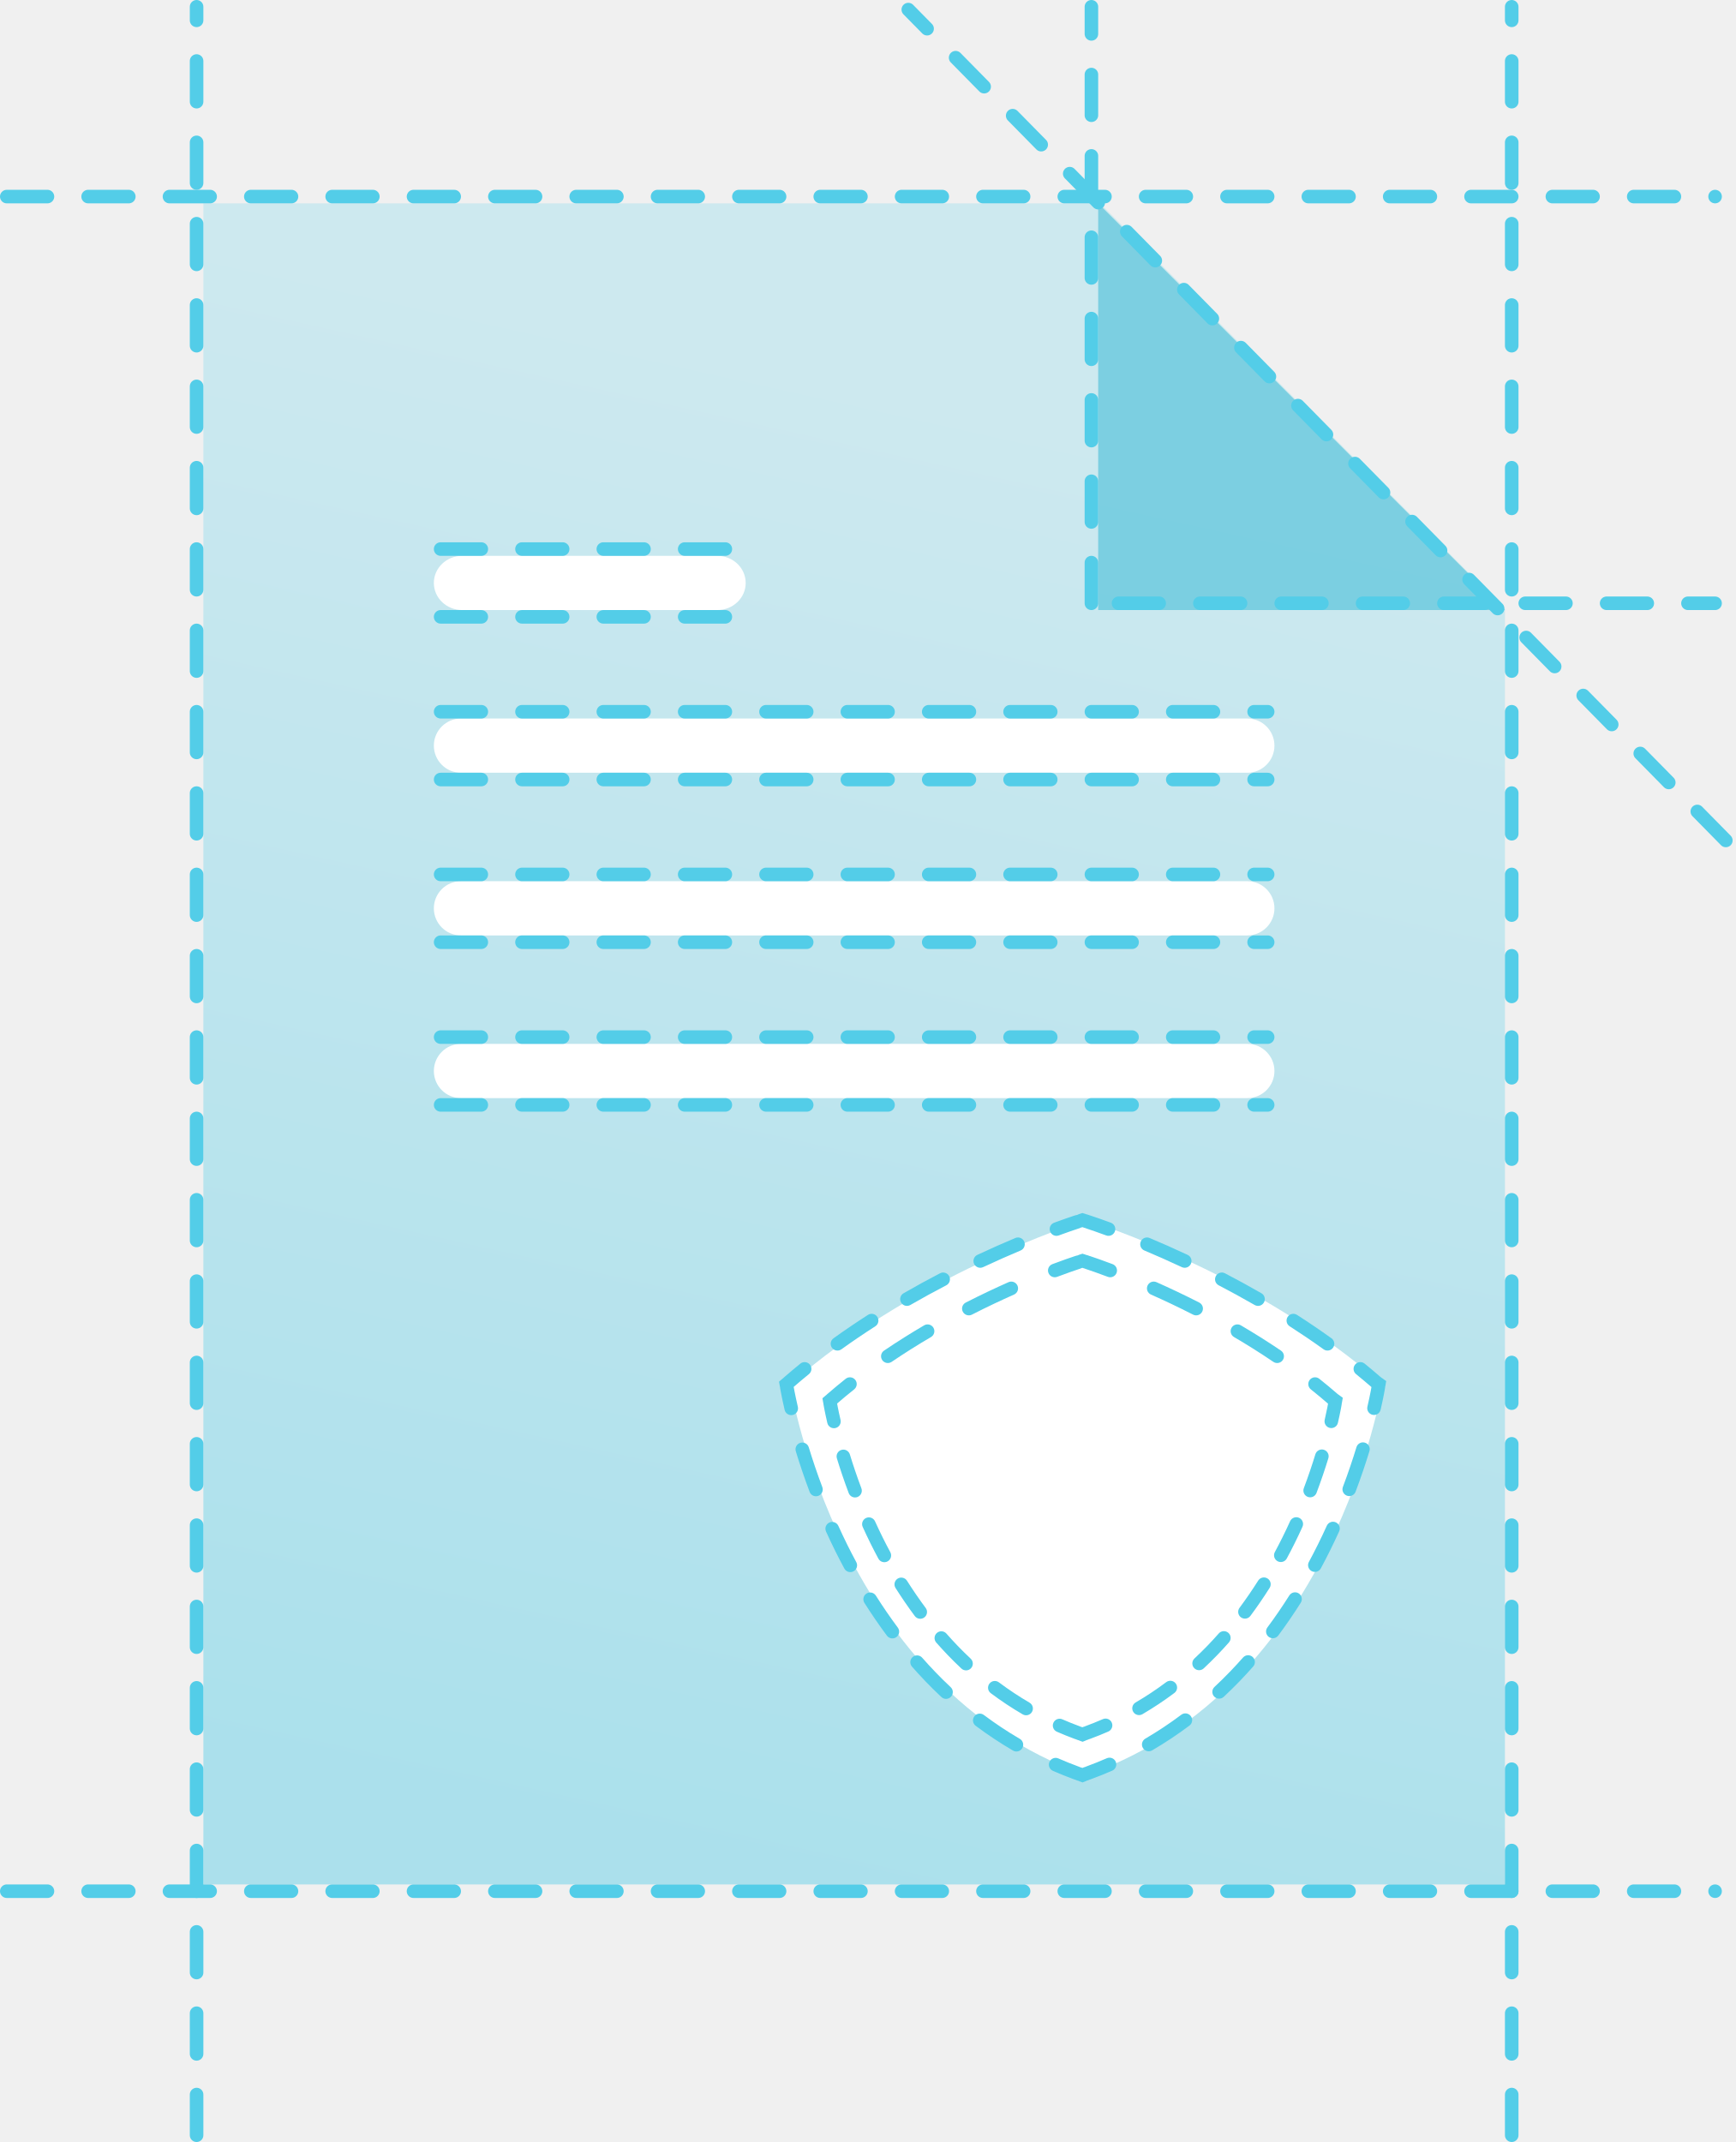
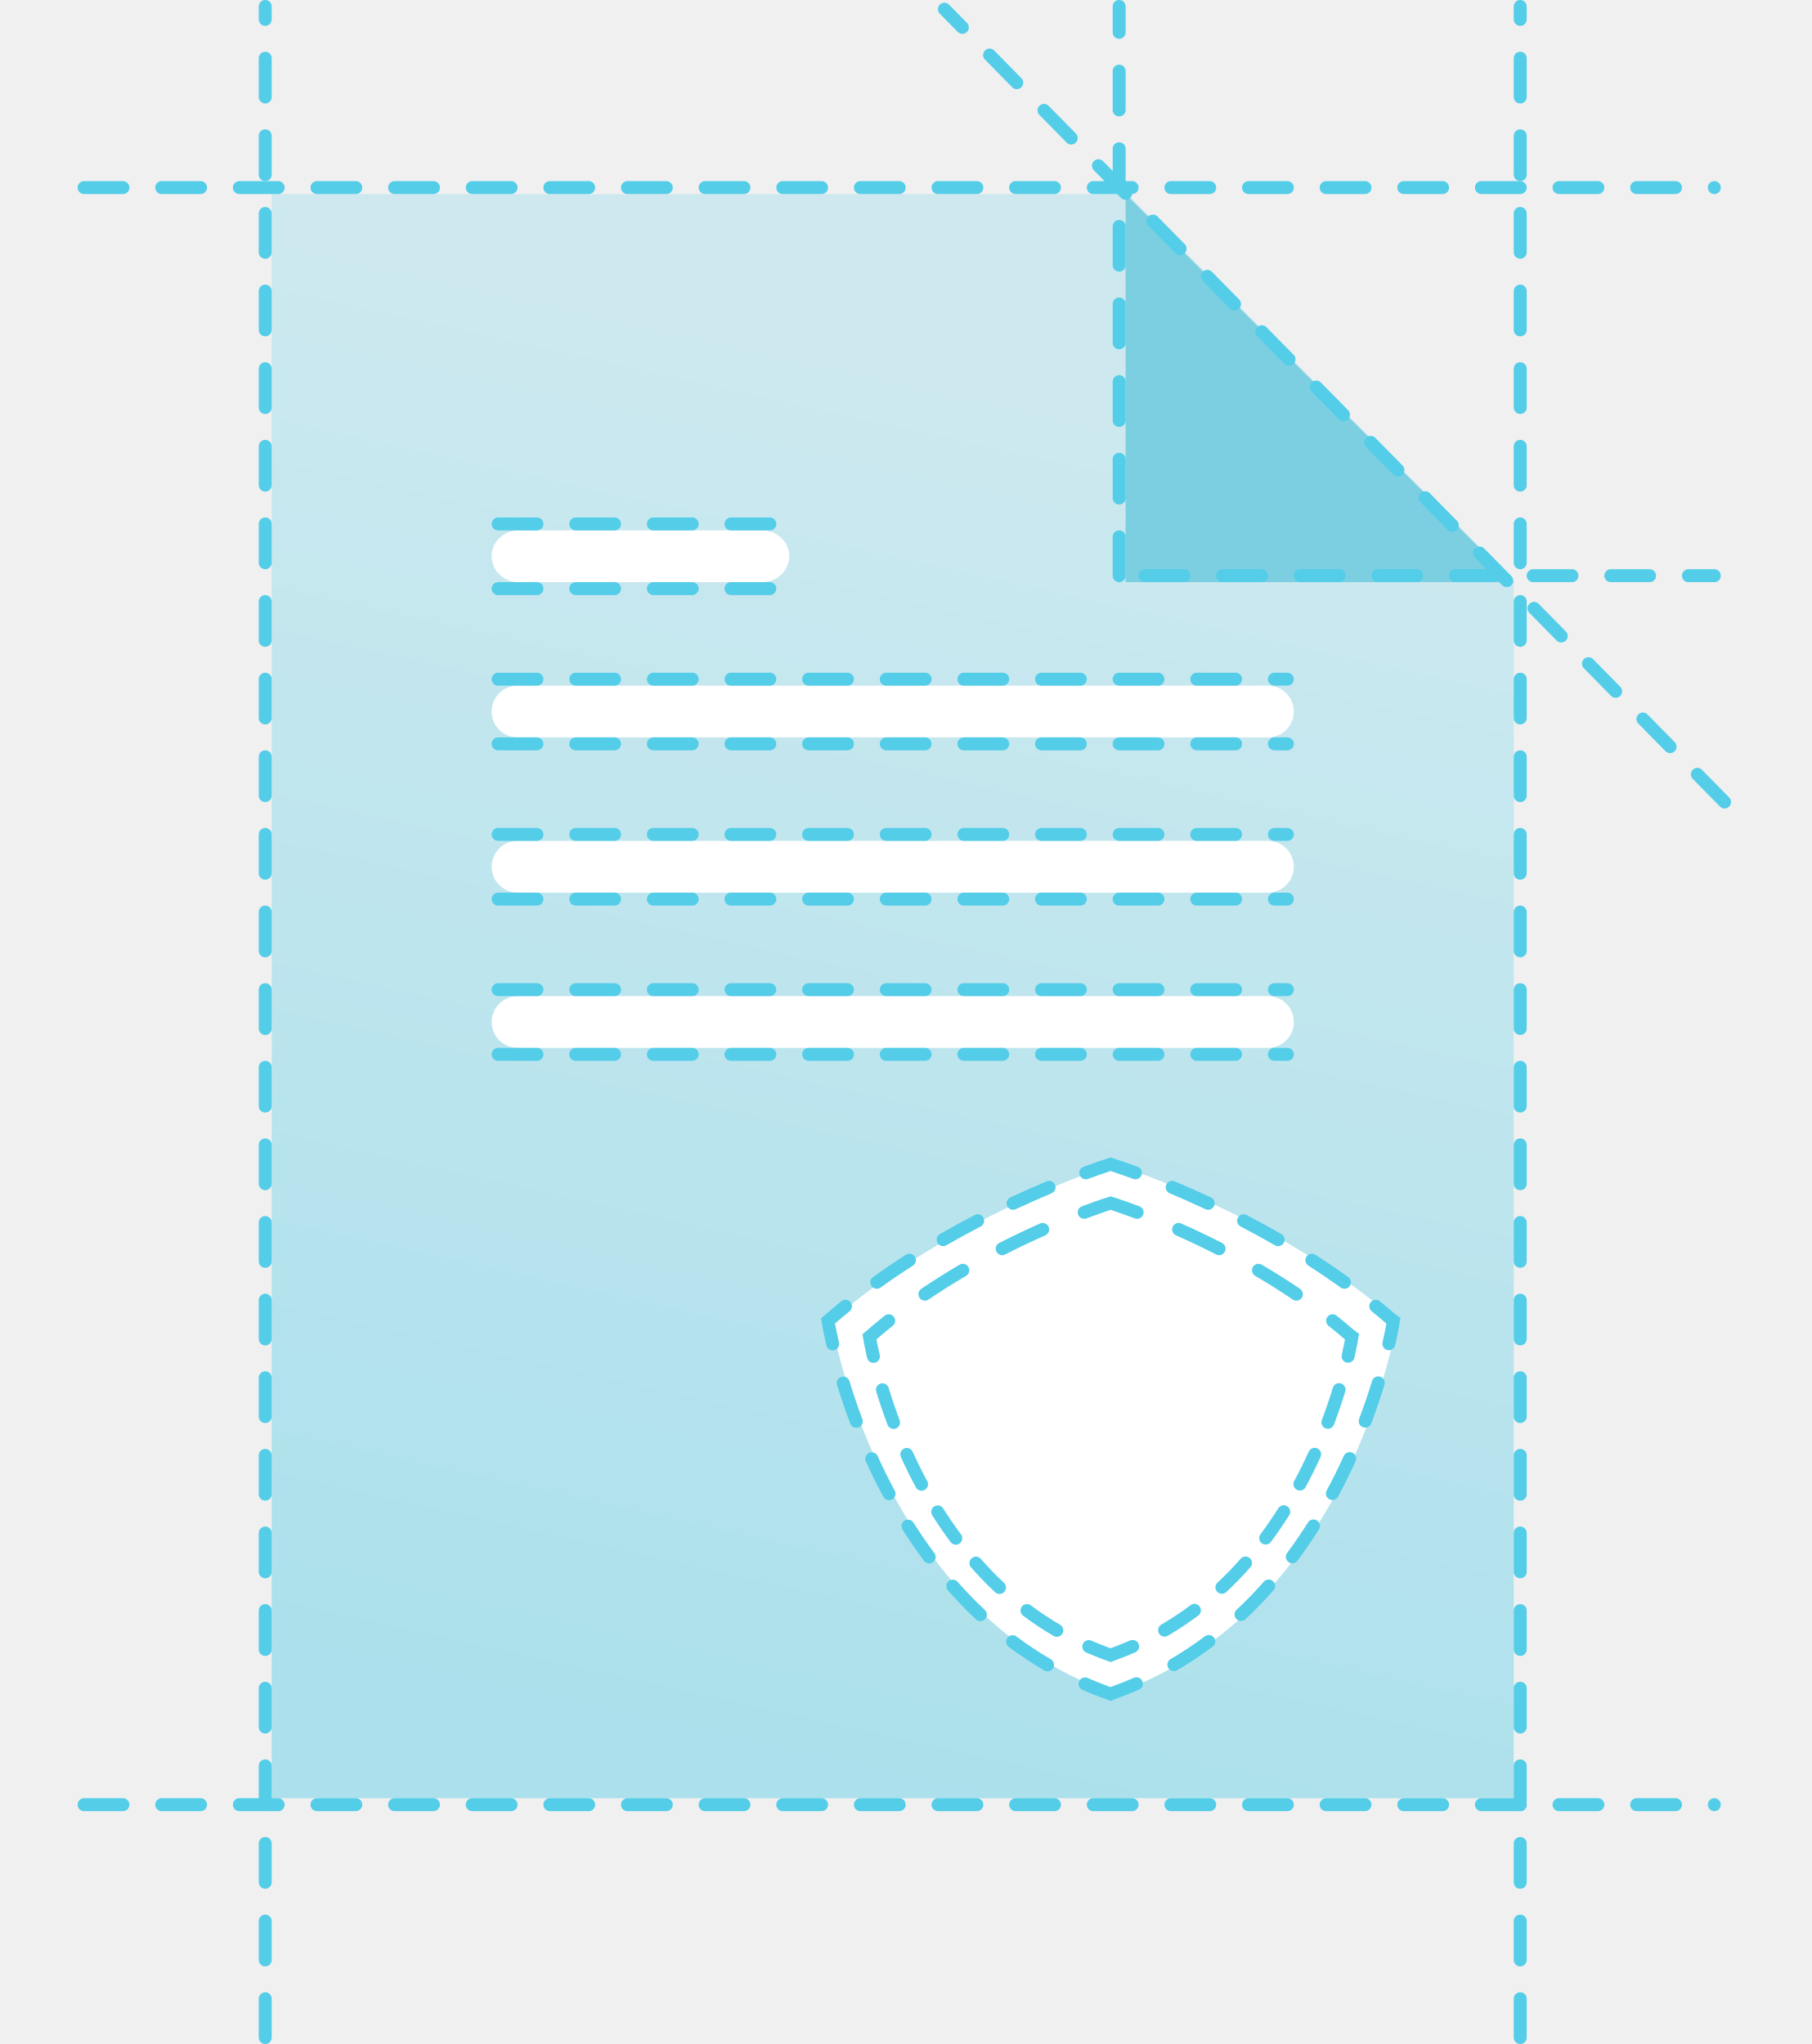
- <svg xmlns="http://www.w3.org/2000/svg" width="128" height="158" viewBox="0 0 128 158" fill="none">
+ <svg xmlns="http://www.w3.org/2000/svg" width="140" height="158" viewBox="0 0 128 158" fill="none">
  <path d="M111 44.931L81.133 15H15V139H111V44.931Z" fill="url(#paint0_linear)" fill-opacity="0.4" />
  <path fill-rule="evenodd" clip-rule="evenodd" d="M81 15V45H111L81 15Z" fill="#2CB6D4" fill-opacity="0.5" />
  <path fill-rule="evenodd" clip-rule="evenodd" d="M34.091 45H52.909C54.065 45 55 44.106 55 43C55 41.894 54.065 41 52.909 41H34.091C32.935 41 32 41.894 32 43C32 44.106 32.935 45 34.091 45Z" fill="white" />
  <rect x="32" y="53" width="62" height="4" rx="2" fill="white" />
  <rect x="32" y="65" width="62" height="4" rx="2" fill="white" />
  <rect x="32" y="77" width="62" height="4" rx="2" fill="white" />
  <line x1="14.5" y1="157.5" x2="14.5" y2="0.5" stroke="#53CDE8" stroke-linecap="round" stroke-dasharray="3 3" />
  <line x1="0.5" y1="139.5" x2="126.5" y2="139.5" stroke="#53CDE8" stroke-linecap="round" stroke-dasharray="3 3" />
  <line x1="0.5" y1="14.5" x2="126.5" y2="14.5" stroke="#53CDE8" stroke-linecap="round" stroke-dasharray="3 3" />
  <line x1="111.5" y1="157.5" x2="111.5" y2="0.5" stroke="#53CDE8" stroke-linecap="round" stroke-dasharray="3 3" />
  <line x1="127.293" y1="61.994" x2="66.994" y2="0.707" stroke="#53CDE8" stroke-linecap="round" stroke-dasharray="3 3" />
  <line x1="80.5" y1="44.5" x2="80.5" y2="0.5" stroke="#53CDE8" stroke-linecap="round" stroke-dasharray="3 3" />
  <line x1="82.5" y1="44.5" x2="126.5" y2="44.5" stroke="#53CDE8" stroke-linecap="round" stroke-dasharray="3 3" />
  <line x1="32.5" y1="40.5" x2="54.5" y2="40.5" stroke="#53CDE8" stroke-linecap="round" stroke-dasharray="3 3" />
  <line x1="32.5" y1="52.5" x2="93.5" y2="52.5" stroke="#53CDE8" stroke-linecap="round" stroke-dasharray="3 3" />
  <line x1="32.5" y1="64.5" x2="93.5" y2="64.5" stroke="#53CDE8" stroke-linecap="round" stroke-dasharray="3 3" />
  <line x1="32.5" y1="69.5" x2="93.5" y2="69.5" stroke="#53CDE8" stroke-linecap="round" stroke-dasharray="3 3" />
  <line x1="32.5" y1="76.5" x2="93.5" y2="76.5" stroke="#53CDE8" stroke-linecap="round" stroke-dasharray="3 3" />
  <line x1="32.5" y1="81.5" x2="93.5" y2="81.5" stroke="#53CDE8" stroke-linecap="round" stroke-dasharray="3 3" />
  <line x1="32.5" y1="57.5" x2="93.5" y2="57.5" stroke="#53CDE8" stroke-linecap="round" stroke-dasharray="3 3" />
  <line x1="32.5" y1="45.5" x2="54.5" y2="45.5" stroke="#53CDE8" stroke-linecap="round" stroke-dasharray="3 3" />
  <path d="M101.781 101.953C93.401 94.67 82.807 90.885 80.608 90.157L80.399 90.086L80.121 90L79.633 90.157C77.434 90.885 66.84 94.67 58.46 101.953L58.279 102.11L58.32 102.353C58.334 102.41 59.239 107.937 62.33 114.177C64.153 117.847 66.367 121.032 68.9 123.674C72.005 126.901 75.624 129.286 79.647 130.771L79.884 130.857L80.121 130.943L80.371 130.843L80.608 130.757C84.631 129.272 88.236 126.887 91.355 123.66C93.888 121.032 96.102 117.833 97.925 114.163C101.016 107.937 101.934 102.396 101.934 102.339L101.976 102.096L101.781 101.953Z" fill="white" />
  <path d="M101.503 101.953L101.175 102.33L101.19 102.344L101.207 102.356L101.503 101.953ZM80.329 90.157L80.167 90.63L80.172 90.632L80.329 90.157ZM80.12 90.086L80.282 89.613L80.275 89.61L80.267 89.608L80.12 90.086ZM79.842 90L79.989 89.522L79.838 89.476L79.688 89.524L79.842 90ZM79.355 90.157L79.201 89.681L79.197 89.682L79.355 90.157ZM58.181 101.953L58.509 102.331L58.509 102.33L58.181 101.953ZM58 102.11L57.672 101.732L57.459 101.917L57.507 102.195L58 102.11ZM58.042 102.353L57.549 102.438L57.552 102.455L57.556 102.471L58.042 102.353ZM62.051 114.177L61.603 114.399L61.603 114.4L62.051 114.177ZM68.622 123.674L68.261 124.02L68.261 124.021L68.622 123.674ZM79.368 130.771L79.195 131.241L79.198 131.242L79.368 130.771ZM79.605 130.857L79.435 131.327H79.435L79.605 130.857ZM79.842 130.943L79.672 131.413L79.85 131.478L80.027 131.407L79.842 130.943ZM80.092 130.843L79.922 130.373L79.915 130.375L79.907 130.378L80.092 130.843ZM80.329 130.757L80.499 131.227L80.502 131.226L80.329 130.757ZM91.076 123.66L91.436 124.007L91.436 124.007L91.076 123.66ZM97.647 114.163L98.094 114.385L98.094 114.385L97.647 114.163ZM101.656 102.339L101.163 102.254L101.156 102.296V102.339H101.656ZM101.698 102.096L102.19 102.181L102.243 101.875L101.993 101.692L101.698 102.096ZM100.651 100.584C100.437 100.41 100.122 100.443 99.948 100.657C99.774 100.871 99.806 101.186 100.02 101.36L100.651 100.584ZM97.623 99.528C97.847 99.689 98.159 99.638 98.32 99.414C98.482 99.19 98.431 98.877 98.207 98.716L97.623 99.528ZM95.663 96.989C95.431 96.84 95.122 96.908 94.973 97.14C94.823 97.373 94.891 97.682 95.123 97.831L95.663 96.989ZM92.54 96.26C92.779 96.398 93.085 96.316 93.223 96.076C93.361 95.837 93.279 95.531 93.039 95.394L92.54 96.26ZM90.349 93.921C90.104 93.794 89.802 93.889 89.675 94.134C89.547 94.379 89.643 94.681 89.888 94.808L90.349 93.921ZM87.171 93.468C87.421 93.585 87.719 93.477 87.836 93.227C87.953 92.977 87.846 92.679 87.595 92.562L87.171 93.468ZM84.793 91.318C84.538 91.211 84.245 91.331 84.138 91.586C84.031 91.84 84.151 92.133 84.406 92.24L84.793 91.318ZM81.589 91.129C81.848 91.225 82.135 91.092 82.231 90.833C82.326 90.573 82.193 90.286 81.934 90.191L81.589 91.129ZM80.439 89.666C80.177 89.577 79.893 89.716 79.804 89.978C79.714 90.239 79.854 90.523 80.115 90.612L80.439 89.666ZM80.011 90.577C80.272 90.666 80.556 90.527 80.645 90.265C80.735 90.004 80.596 89.72 80.334 89.63L80.011 90.577ZM80.198 89.586C79.934 89.505 79.654 89.653 79.573 89.917C79.492 90.181 79.64 90.461 79.904 90.542L80.198 89.586ZM79.764 90.499C80.028 90.581 80.308 90.432 80.389 90.168C80.471 89.905 80.322 89.625 80.058 89.543L79.764 90.499ZM79.567 89.563C79.304 89.648 79.159 89.93 79.244 90.193C79.329 90.456 79.611 90.6 79.873 90.515L79.567 89.563ZM79.63 90.594C79.893 90.509 80.037 90.227 79.952 89.964C79.868 89.702 79.586 89.557 79.323 89.642L79.63 90.594ZM77.75 90.191C77.49 90.286 77.358 90.573 77.453 90.833C77.548 91.092 77.835 91.225 78.095 91.129L77.75 90.191ZM75.278 92.24C75.532 92.133 75.652 91.84 75.545 91.586C75.439 91.331 75.145 91.211 74.891 91.318L75.278 92.24ZM72.088 92.562C71.838 92.679 71.73 92.977 71.847 93.227C71.965 93.477 72.262 93.585 72.512 93.468L72.088 92.562ZM69.796 94.808C70.041 94.681 70.136 94.379 70.009 94.134C69.882 93.889 69.58 93.794 69.335 93.921L69.796 94.808ZM66.644 95.394C66.405 95.531 66.323 95.837 66.461 96.076C66.599 96.316 66.904 96.398 67.144 96.26L66.644 95.394ZM64.56 97.831C64.793 97.682 64.86 97.373 64.711 97.14C64.562 96.908 64.253 96.84 64.02 96.989L64.56 97.831ZM61.477 98.716C61.253 98.877 61.202 99.19 61.363 99.414C61.524 99.638 61.837 99.689 62.061 99.528L61.477 98.716ZM59.663 101.36C59.877 101.186 59.91 100.871 59.736 100.657C59.561 100.443 59.246 100.41 59.032 100.584L59.663 101.36ZM57.808 101.615C57.599 101.796 57.577 102.111 57.758 102.32C57.939 102.529 58.255 102.551 58.464 102.37L57.808 101.615ZM58.373 102.448C58.581 102.267 58.604 101.952 58.423 101.743C58.242 101.534 57.926 101.512 57.718 101.693L58.373 102.448ZM57.518 102.256C57.565 102.528 57.823 102.71 58.095 102.664C58.367 102.617 58.55 102.358 58.503 102.086L57.518 102.256ZM58.524 102.207C58.477 101.935 58.219 101.753 57.947 101.799C57.674 101.846 57.492 102.105 57.539 102.377L58.524 102.207ZM57.873 103.997C57.935 104.266 58.204 104.434 58.473 104.371C58.742 104.309 58.91 104.04 58.847 103.771L57.873 103.997ZM59.653 106.759C59.573 106.495 59.293 106.347 59.029 106.427C58.765 106.508 58.616 106.788 58.697 107.052L59.653 106.759ZM59.716 110.045C59.813 110.303 60.102 110.434 60.36 110.337C60.618 110.24 60.749 109.951 60.652 109.693L59.716 110.045ZM61.836 112.555C61.722 112.304 61.426 112.192 61.174 112.306C60.922 112.42 60.811 112.716 60.925 112.968L61.836 112.555ZM62.277 115.701C62.408 115.944 62.711 116.035 62.954 115.904C63.197 115.773 63.288 115.47 63.157 115.227L62.277 115.701ZM64.602 117.698C64.454 117.465 64.145 117.396 63.912 117.543C63.678 117.691 63.609 118 63.757 118.233L64.602 117.698ZM65.418 120.653C65.583 120.874 65.896 120.92 66.118 120.755C66.339 120.591 66.385 120.277 66.22 120.056L65.418 120.653ZM68.017 122.277C67.835 122.069 67.519 122.049 67.311 122.231C67.104 122.414 67.084 122.73 67.266 122.937L68.017 122.277ZM69.436 125.179C69.637 125.368 69.954 125.358 70.142 125.156C70.331 124.954 70.321 124.638 70.119 124.449L69.436 125.179ZM72.564 126.5C72.343 126.335 72.029 126.38 71.864 126.601C71.698 126.822 71.743 127.135 71.964 127.301L72.564 126.5ZM74.717 129.127C74.955 129.266 75.261 129.186 75.401 128.947C75.54 128.709 75.459 128.402 75.221 128.263L74.717 129.127ZM78.062 129.707C77.809 129.596 77.515 129.712 77.404 129.965C77.294 130.218 77.409 130.513 77.662 130.623L78.062 129.707ZM79.257 131.263C79.517 131.357 79.804 131.223 79.898 130.963C79.992 130.703 79.858 130.417 79.598 130.323L79.257 131.263ZM79.716 130.366C79.457 130.272 79.17 130.406 79.076 130.665C78.982 130.925 79.116 131.212 79.376 131.306L79.716 130.366ZM79.494 131.349C79.754 131.443 80.04 131.308 80.135 131.049C80.228 130.789 80.094 130.502 79.835 130.408L79.494 131.349ZM79.953 130.451C79.693 130.357 79.406 130.492 79.312 130.751C79.219 131.011 79.353 131.298 79.612 131.392L79.953 130.451ZM80.09 131.382C80.346 131.28 80.471 130.989 80.369 130.733C80.266 130.476 79.976 130.351 79.719 130.453L80.09 131.382ZM79.844 130.403C79.588 130.506 79.463 130.797 79.565 131.053C79.668 131.31 79.959 131.435 80.215 131.332L79.844 130.403ZM80.322 131.292C80.581 131.198 80.716 130.911 80.622 130.651C80.528 130.392 80.241 130.257 79.981 130.351L80.322 131.292ZM80.1 130.308C79.84 130.402 79.706 130.689 79.8 130.949C79.894 131.208 80.18 131.343 80.44 131.249L80.1 130.308ZM82.035 130.609C82.288 130.498 82.404 130.204 82.293 129.95C82.183 129.697 81.888 129.582 81.635 129.693L82.035 130.609ZM84.475 128.248C84.237 128.387 84.157 128.693 84.296 128.931C84.435 129.17 84.742 129.25 84.98 129.111L84.475 128.248ZM87.731 127.284C87.952 127.118 87.997 126.805 87.831 126.584C87.666 126.363 87.352 126.318 87.131 126.483L87.731 127.284ZM89.577 124.433C89.375 124.621 89.365 124.938 89.553 125.139C89.742 125.341 90.058 125.352 90.26 125.164L89.577 124.433ZM92.433 122.925C92.616 122.718 92.596 122.402 92.389 122.219C92.182 122.037 91.866 122.057 91.683 122.264L92.433 122.925ZM93.48 120.044C93.315 120.266 93.361 120.579 93.583 120.744C93.804 120.908 94.118 120.862 94.282 120.641L93.48 120.044ZM95.943 118.22C96.09 117.987 96.02 117.678 95.787 117.53C95.554 117.383 95.245 117.452 95.097 117.686L95.943 118.22ZM96.54 115.213C96.409 115.456 96.501 115.759 96.744 115.89C96.987 116.021 97.29 115.93 97.421 115.687L96.54 115.213ZM98.774 112.954C98.888 112.703 98.777 112.406 98.525 112.292C98.274 112.178 97.977 112.29 97.863 112.541L98.774 112.954ZM99.049 109.679C98.952 109.938 99.082 110.226 99.341 110.324C99.599 110.421 99.888 110.29 99.985 110.032L99.049 109.679ZM101.006 107.039C101.087 106.775 100.939 106.496 100.675 106.415C100.411 106.334 100.131 106.482 100.05 106.746L101.006 107.039ZM100.857 103.759C100.795 104.028 100.962 104.296 101.231 104.359C101.5 104.421 101.769 104.253 101.831 103.984L100.857 103.759ZM102.159 102.363C102.206 102.09 102.023 101.832 101.751 101.785C101.479 101.738 101.22 101.921 101.173 102.193L102.159 102.363ZM101.194 102.072C101.148 102.344 101.33 102.602 101.602 102.649C101.875 102.696 102.133 102.513 102.18 102.241L101.194 102.072ZM101.944 101.657C101.722 101.494 101.409 101.542 101.246 101.765C101.082 101.987 101.131 102.3 101.353 102.463L101.944 101.657ZM101.256 102.392C101.479 102.555 101.791 102.507 101.955 102.284C102.118 102.061 102.07 101.749 101.847 101.585L101.256 102.392ZM101.831 101.576C101.442 101.238 101.048 100.907 100.651 100.584L100.02 101.36C100.409 101.676 100.794 102 101.175 102.33L101.831 101.576ZM98.207 98.716C97.362 98.109 96.511 97.534 95.663 96.989L95.123 97.831C95.957 98.366 96.794 98.932 97.623 99.528L98.207 98.716ZM93.039 95.394C92.124 94.866 91.223 94.375 90.349 93.921L89.888 94.808C90.75 95.256 91.638 95.74 92.54 96.26L93.039 95.394ZM87.595 92.562C86.59 92.091 85.647 91.677 84.793 91.318L84.406 92.24C85.249 92.594 86.179 93.003 87.171 93.468L87.595 92.562ZM81.934 90.191C81.3 89.957 80.807 89.788 80.486 89.682L80.172 90.632C80.482 90.734 80.965 90.9 81.589 91.129L81.934 90.191ZM80.491 89.684L80.439 89.666L80.115 90.612L80.167 90.63L80.491 89.684ZM80.334 89.63L80.282 89.613L79.959 90.559L80.011 90.577L80.334 89.63ZM80.267 89.608L80.198 89.586L79.904 90.542L79.973 90.564L80.267 89.608ZM80.058 89.543L79.989 89.522L79.695 90.478L79.764 90.499L80.058 89.543ZM79.688 89.524L79.567 89.563L79.873 90.515L79.995 90.476L79.688 89.524ZM79.323 89.642L79.201 89.681L79.508 90.633L79.63 90.594L79.323 89.642ZM79.197 89.682C78.877 89.788 78.384 89.957 77.75 90.191L78.095 91.129C78.719 90.9 79.201 90.734 79.512 90.632L79.197 89.682ZM74.891 91.318C74.036 91.677 73.094 92.091 72.088 92.562L72.512 93.468C73.505 93.003 74.435 92.594 75.278 92.24L74.891 91.318ZM69.335 93.921C68.461 94.375 67.56 94.866 66.644 95.394L67.144 96.26C68.046 95.74 68.934 95.256 69.796 94.808L69.335 93.921ZM64.02 96.989C63.172 97.534 62.322 98.109 61.477 98.716L62.061 99.528C62.89 98.932 63.726 98.366 64.56 97.831L64.02 96.989ZM59.032 100.584C58.635 100.907 58.242 101.238 57.853 101.576L58.509 102.33C58.889 102 59.274 101.676 59.663 101.36L59.032 100.584ZM57.853 101.575L57.808 101.615L58.464 102.37L58.509 102.331L57.853 101.575ZM57.718 101.693L57.672 101.732L58.328 102.488L58.373 102.448L57.718 101.693ZM57.507 102.195L57.518 102.256L58.503 102.086L58.493 102.025L57.507 102.195ZM57.539 102.377L57.549 102.438L58.535 102.268L58.524 102.207L57.539 102.377ZM57.556 102.471C57.553 102.457 57.553 102.462 57.57 102.555C57.584 102.627 57.603 102.731 57.629 102.864C57.681 103.131 57.761 103.515 57.873 103.997L58.847 103.771C58.738 103.301 58.661 102.928 58.61 102.671C58.585 102.543 58.566 102.444 58.554 102.376C58.546 102.329 58.533 102.258 58.528 102.234L57.556 102.471ZM58.697 107.052C58.975 107.96 59.311 108.969 59.716 110.045L60.652 109.693C60.255 108.638 59.925 107.65 59.653 106.759L58.697 107.052ZM60.925 112.968C61.138 113.439 61.364 113.917 61.603 114.399L62.499 113.955C62.266 113.484 62.045 113.017 61.836 112.555L60.925 112.968ZM61.603 114.4C61.822 114.84 62.047 115.274 62.277 115.701L63.157 115.227C62.932 114.81 62.713 114.386 62.499 113.955L61.603 114.4ZM63.757 118.233C64.287 119.072 64.842 119.879 65.418 120.653L66.22 120.056C65.659 119.302 65.119 118.516 64.602 117.698L63.757 118.233ZM67.266 122.937C67.592 123.307 67.924 123.668 68.261 124.02L68.983 123.328C68.655 122.987 68.333 122.636 68.017 122.277L67.266 122.937ZM68.261 124.021C68.645 124.419 69.037 124.806 69.436 125.179L70.119 124.449C69.733 124.088 69.354 123.714 68.982 123.327L68.261 124.021ZM71.964 127.301C72.852 127.965 73.77 128.574 74.717 129.127L75.221 128.263C74.307 127.73 73.421 127.142 72.564 126.5L71.964 127.301ZM77.662 130.623C78.167 130.844 78.678 131.049 79.195 131.241L79.542 130.302C79.042 130.118 78.549 129.919 78.062 129.707L77.662 130.623ZM79.198 131.242L79.257 131.263L79.598 130.323L79.539 130.301L79.198 131.242ZM79.376 131.306L79.435 131.327L79.775 130.387L79.716 130.366L79.376 131.306ZM79.435 131.327L79.494 131.349L79.835 130.408L79.775 130.387L79.435 131.327ZM79.612 131.392L79.672 131.413L80.012 130.473L79.953 130.451L79.612 131.392ZM80.027 131.407L80.09 131.382L79.719 130.453L79.656 130.478L80.027 131.407ZM80.215 131.332L80.278 131.307L79.907 130.378L79.844 130.403L80.215 131.332ZM80.263 131.313L80.322 131.292L79.981 130.351L79.922 130.373L80.263 131.313ZM80.44 131.249L80.499 131.227L80.159 130.287L80.1 130.308L80.44 131.249ZM80.502 131.226C81.02 131.035 81.531 130.829 82.035 130.609L81.635 129.693C81.148 129.905 80.656 130.104 80.156 130.288L80.502 131.226ZM84.98 129.111C85.926 128.558 86.844 127.948 87.731 127.284L87.131 126.483C86.274 127.126 85.388 127.714 84.475 128.248L84.98 129.111ZM90.26 125.164C90.659 124.791 91.051 124.405 91.436 124.007L90.716 123.312C90.344 123.698 89.964 124.072 89.577 124.433L90.26 125.164ZM91.436 124.007C91.774 123.656 92.106 123.295 92.433 122.925L91.683 122.264C91.366 122.623 91.044 122.973 90.716 123.313L91.436 124.007ZM94.282 120.641C94.858 119.867 95.412 119.059 95.943 118.22L95.097 117.686C94.58 118.504 94.041 119.291 93.48 120.044L94.282 120.641ZM97.421 115.687C97.651 115.26 97.876 114.826 98.094 114.385L97.199 113.94C96.985 114.371 96.765 114.796 96.54 115.213L97.421 115.687ZM98.094 114.385C98.334 113.903 98.56 113.426 98.774 112.954L97.863 112.541C97.654 113.002 97.433 113.47 97.199 113.941L98.094 114.385ZM99.985 110.032C100.39 108.957 100.728 107.948 101.006 107.039L100.05 106.746C99.777 107.637 99.447 108.626 99.049 109.679L99.985 110.032ZM101.831 103.984C101.943 103.501 102.022 103.116 102.074 102.848C102.099 102.715 102.118 102.61 102.131 102.536C102.137 102.499 102.142 102.469 102.146 102.447C102.147 102.436 102.149 102.425 102.15 102.415C102.151 102.411 102.152 102.404 102.153 102.397C102.153 102.393 102.154 102.387 102.154 102.38C102.154 102.376 102.156 102.36 102.156 102.339H101.156C101.156 102.298 101.162 102.261 101.159 102.281C101.159 102.282 101.159 102.286 101.157 102.294C101.155 102.31 101.151 102.334 101.145 102.367C101.134 102.433 101.116 102.532 101.092 102.659C101.043 102.915 100.966 103.288 100.857 103.759L101.831 103.984ZM102.149 102.423L102.159 102.363L101.173 102.193L101.163 102.254L102.149 102.423ZM102.18 102.241L102.19 102.181L101.205 102.011L101.194 102.072L102.18 102.241ZM101.993 101.692L101.944 101.657L101.353 102.463L101.402 102.499L101.993 101.692ZM101.847 101.585L101.798 101.55L101.207 102.356L101.256 102.392L101.847 101.585Z" fill="#53CDE8" />
  <path d="M98.329 103.201L98.001 103.579L98.017 103.592L98.034 103.605L98.329 103.201ZM80.259 93.134L80.097 93.607L80.101 93.609L80.259 93.134ZM80.08 93.073L80.242 92.6L80.235 92.597L80.228 92.595L80.08 93.073ZM79.843 93L79.99 92.522L79.839 92.476L79.689 92.524L79.843 93ZM79.427 93.134L79.273 92.658L79.27 92.659L79.427 93.134ZM61.356 103.201L61.684 103.579L61.684 103.579L61.356 103.201ZM61.202 103.335L60.874 102.958L60.661 103.142L60.709 103.42L61.202 103.335ZM61.237 103.543L60.745 103.627L60.748 103.644L60.752 103.661L61.237 103.543ZM64.659 113.634L64.211 113.856L64.211 113.857L64.659 113.634ZM70.267 121.739L69.906 122.085L69.906 122.086L70.267 121.739ZM79.439 127.797L79.266 128.266L79.269 128.267L79.439 127.797ZM79.641 127.87L79.471 128.34L79.471 128.34L79.641 127.87ZM79.843 127.943L79.672 128.413L79.851 128.478L80.028 128.407L79.843 127.943ZM80.057 127.857L79.886 127.387L79.879 127.39L79.871 127.393L80.057 127.857ZM80.259 127.784L80.429 128.255L80.432 128.253L80.259 127.784ZM89.431 121.727L89.79 122.074L89.79 122.074L89.431 121.727ZM95.038 113.622L95.486 113.844L95.486 113.844L95.038 113.622ZM98.46 103.53L97.967 103.446L97.96 103.488V103.53H98.46ZM98.496 103.323L98.988 103.408L99.041 103.103L98.791 102.92L98.496 103.323ZM97.308 101.702C97.091 101.53 96.777 101.565 96.605 101.781C96.433 101.997 96.469 102.312 96.685 102.484L97.308 101.702ZM93.921 100.455C94.149 100.61 94.46 100.55 94.615 100.322C94.77 100.093 94.711 99.782 94.482 99.627L93.921 100.455ZM91.522 97.76C91.284 97.62 90.977 97.7 90.837 97.938C90.698 98.176 90.778 98.483 91.016 98.623L91.522 97.76ZM87.999 96.971C88.245 97.096 88.546 96.999 88.671 96.753C88.797 96.507 88.699 96.206 88.454 96.08L87.999 96.971ZM85.299 94.576C85.046 94.464 84.751 94.578 84.639 94.831C84.527 95.083 84.641 95.378 84.893 95.49L85.299 94.576ZM81.712 94.183C81.97 94.28 82.258 94.15 82.356 93.891C82.453 93.633 82.323 93.345 82.064 93.247L81.712 94.183ZM80.376 92.646C80.115 92.556 79.83 92.696 79.741 92.957C79.652 93.218 79.791 93.503 80.052 93.592L80.376 92.646ZM79.963 93.561C80.224 93.651 80.509 93.511 80.598 93.25C80.687 92.989 80.548 92.705 80.287 92.615L79.963 93.561ZM80.168 92.577C79.904 92.496 79.624 92.644 79.543 92.908C79.462 93.172 79.61 93.451 79.874 93.533L80.168 92.577ZM79.755 93.496C80.019 93.577 80.299 93.429 80.38 93.165C80.461 92.901 80.313 92.622 80.049 92.54L79.755 93.496ZM79.585 92.558C79.323 92.642 79.178 92.924 79.263 93.187C79.348 93.45 79.629 93.594 79.892 93.509L79.585 92.558ZM79.684 93.576C79.947 93.492 80.091 93.21 80.007 92.947C79.922 92.684 79.64 92.54 79.377 92.625L79.684 93.576ZM77.621 93.247C77.363 93.345 77.232 93.633 77.33 93.891C77.427 94.15 77.716 94.28 77.974 94.183L77.621 93.247ZM74.793 95.49C75.045 95.378 75.159 95.083 75.047 94.831C74.935 94.578 74.639 94.464 74.387 94.576L74.793 95.49ZM71.232 96.08C70.986 96.206 70.889 96.507 71.014 96.753C71.14 96.999 71.441 97.096 71.687 96.971L71.232 96.08ZM68.67 98.623C68.908 98.483 68.988 98.176 68.848 97.938C68.708 97.7 68.402 97.62 68.164 97.76L68.67 98.623ZM65.203 99.627C64.975 99.782 64.915 100.093 65.07 100.322C65.225 100.55 65.536 100.61 65.765 100.455L65.203 99.627ZM63.001 102.484C63.217 102.312 63.253 101.997 63.081 101.781C62.909 101.565 62.594 101.53 62.378 101.702L63.001 102.484ZM60.99 102.857C60.781 103.038 60.759 103.354 60.94 103.563C61.121 103.771 61.437 103.793 61.645 103.612L60.99 102.857ZM61.568 103.679C61.777 103.498 61.799 103.183 61.618 102.974C61.437 102.766 61.121 102.743 60.913 102.924L61.568 103.679ZM60.718 103.472C60.765 103.744 61.023 103.927 61.295 103.88C61.568 103.833 61.75 103.575 61.703 103.302L60.718 103.472ZM61.721 103.406C61.675 103.134 61.416 102.951 61.144 102.998C60.872 103.045 60.689 103.303 60.736 103.576L61.721 103.406ZM61.022 104.963C61.084 105.232 61.353 105.399 61.622 105.337C61.891 105.274 62.059 105.006 61.996 104.737L61.022 104.963ZM62.683 107.282C62.602 107.018 62.323 106.869 62.059 106.95C61.794 107.031 61.646 107.31 61.727 107.574L62.683 107.282ZM62.598 110.133C62.695 110.392 62.983 110.522 63.242 110.425C63.5 110.328 63.631 110.04 63.534 109.781L62.598 110.133ZM64.542 112.22C64.428 111.968 64.132 111.856 63.88 111.97C63.629 112.084 63.517 112.381 63.631 112.632L64.542 112.22ZM64.787 114.97C64.918 115.213 65.222 115.304 65.465 115.173C65.708 115.042 65.799 114.738 65.668 114.495L64.787 114.97ZM66.898 116.6C66.75 116.367 66.441 116.297 66.208 116.445C65.975 116.593 65.905 116.902 66.053 117.135L66.898 116.6ZM67.474 119.205C67.639 119.426 67.952 119.472 68.174 119.307C68.395 119.142 68.441 118.829 68.276 118.607L67.474 119.205ZM69.806 120.498C69.624 120.291 69.308 120.271 69.1 120.453C68.893 120.635 68.873 120.951 69.055 121.159L69.806 120.498ZM70.912 123.077C71.113 123.266 71.43 123.256 71.618 123.054C71.807 122.853 71.796 122.536 71.595 122.347L70.912 123.077ZM73.675 124.093C73.454 123.927 73.141 123.972 72.975 124.193C72.81 124.414 72.855 124.728 73.076 124.893L73.675 124.093ZM75.432 126.456C75.67 126.595 75.977 126.515 76.116 126.276C76.255 126.038 76.174 125.732 75.936 125.593L75.432 126.456ZM78.353 126.821C78.1 126.71 77.806 126.826 77.695 127.079C77.585 127.332 77.7 127.627 77.953 127.737L78.353 126.821ZM79.319 128.285C79.579 128.379 79.865 128.245 79.959 127.985C80.053 127.725 79.919 127.439 79.659 127.345L79.319 128.285ZM79.76 127.381C79.501 127.287 79.214 127.422 79.12 127.681C79.026 127.941 79.16 128.228 79.42 128.322L79.76 127.381ZM79.521 128.358C79.781 128.452 80.067 128.318 80.161 128.058C80.255 127.799 80.121 127.512 79.862 127.418L79.521 128.358ZM79.963 127.454C79.703 127.36 79.416 127.495 79.322 127.754C79.228 128.014 79.362 128.301 79.622 128.395L79.963 127.454ZM80.082 128.386C80.338 128.284 80.463 127.993 80.361 127.736C80.258 127.48 79.967 127.355 79.711 127.457L80.082 128.386ZM79.818 127.414C79.561 127.517 79.436 127.808 79.539 128.064C79.641 128.321 79.932 128.446 80.188 128.343L79.818 127.414ZM80.277 128.309C80.537 128.215 80.671 127.929 80.577 127.669C80.483 127.409 80.197 127.275 79.937 127.369L80.277 128.309ZM80.038 127.333C79.778 127.427 79.644 127.713 79.738 127.973C79.832 128.233 80.119 128.367 80.378 128.273L80.038 127.333ZM81.744 127.725C81.997 127.614 82.113 127.32 82.002 127.067C81.891 126.814 81.597 126.698 81.344 126.809L81.744 127.725ZM83.76 125.579C83.522 125.719 83.442 126.025 83.581 126.263C83.72 126.502 84.026 126.582 84.265 126.443L83.76 125.579ZM86.62 124.878C86.841 124.713 86.886 124.399 86.72 124.178C86.555 123.957 86.241 123.913 86.02 124.078L86.62 124.878ZM88.101 122.333C87.9 122.522 87.889 122.838 88.077 123.04C88.266 123.242 88.582 123.252 88.784 123.064L88.101 122.333ZM90.644 121.148C90.826 120.941 90.807 120.625 90.6 120.443C90.392 120.26 90.076 120.28 89.894 120.487L90.644 121.148ZM91.424 118.597C91.259 118.819 91.305 119.132 91.526 119.297C91.748 119.462 92.061 119.416 92.226 119.194L91.424 118.597ZM93.646 117.124C93.793 116.89 93.724 116.581 93.49 116.434C93.257 116.286 92.948 116.356 92.801 116.589L93.646 117.124ZM94.03 114.483C93.899 114.727 93.99 115.03 94.233 115.161C94.476 115.292 94.779 115.201 94.91 114.958L94.03 114.483ZM96.067 112.621C96.181 112.369 96.07 112.073 95.818 111.959C95.567 111.845 95.271 111.956 95.156 112.207L96.067 112.621ZM96.167 109.77C96.07 110.028 96.2 110.316 96.458 110.414C96.717 110.511 97.005 110.381 97.103 110.122L96.167 109.77ZM97.976 107.564C98.057 107.3 97.908 107.02 97.644 106.939C97.38 106.858 97.1 107.007 97.019 107.271L97.976 107.564ZM97.707 104.726C97.644 104.995 97.812 105.264 98.081 105.326C98.35 105.388 98.619 105.221 98.681 104.951L97.707 104.726ZM98.962 103.563C99.008 103.291 98.826 103.033 98.554 102.986C98.281 102.939 98.023 103.122 97.976 103.394L98.962 103.563ZM97.994 103.29C97.947 103.562 98.13 103.821 98.402 103.868C98.674 103.915 98.933 103.732 98.98 103.46L97.994 103.29ZM98.75 102.889C98.527 102.726 98.214 102.774 98.051 102.997C97.888 103.22 97.936 103.533 98.159 103.696L98.75 102.889ZM98.075 103.635C98.298 103.798 98.611 103.75 98.774 103.527C98.937 103.305 98.889 102.992 98.666 102.828L98.075 103.635ZM98.657 102.824C98.214 102.438 97.763 102.064 97.308 101.702L96.685 102.484C97.129 102.838 97.569 103.203 98.001 103.579L98.657 102.824ZM94.482 99.627C93.492 98.955 92.498 98.333 91.522 97.76L91.016 98.623C91.975 99.185 92.95 99.796 93.921 100.455L94.482 99.627ZM88.454 96.08C87.332 95.508 86.269 95.007 85.299 94.576L84.893 95.49C85.848 95.914 86.895 96.407 87.999 96.971L88.454 96.08ZM82.064 93.247C81.322 92.967 80.756 92.772 80.416 92.659L80.101 93.609C80.429 93.717 80.983 93.908 81.712 94.183L82.064 93.247ZM80.42 92.661L80.376 92.646L80.052 93.592L80.097 93.607L80.42 92.661ZM80.287 92.615L80.242 92.6L79.919 93.546L79.963 93.561L80.287 92.615ZM80.228 92.595L80.168 92.577L79.874 93.533L79.933 93.551L80.228 92.595ZM80.049 92.54L79.99 92.522L79.696 93.478L79.755 93.496L80.049 92.54ZM79.689 92.524L79.585 92.558L79.892 93.509L79.996 93.476L79.689 92.524ZM79.377 92.625L79.273 92.658L79.58 93.61L79.684 93.576L79.377 92.625ZM79.27 92.659C78.93 92.772 78.363 92.967 77.621 93.247L77.974 94.183C78.703 93.908 79.257 93.717 79.584 93.609L79.27 92.659ZM74.387 94.576C73.417 95.007 72.353 95.508 71.232 96.08L71.687 96.971C72.79 96.407 73.838 95.914 74.793 95.49L74.387 94.576ZM68.164 97.76C67.188 98.333 66.194 98.955 65.203 99.627L65.765 100.455C66.736 99.796 67.711 99.185 68.67 98.623L68.164 97.76ZM62.378 101.702C61.922 102.064 61.472 102.438 61.028 102.824L61.684 103.579C62.117 103.203 62.556 102.838 63.001 102.484L62.378 101.702ZM61.029 102.824L60.99 102.857L61.645 103.612L61.684 103.579L61.029 102.824ZM60.913 102.924L60.874 102.958L61.529 103.713L61.568 103.679L60.913 102.924ZM60.709 103.42L60.718 103.472L61.703 103.302L61.694 103.251L60.709 103.42ZM60.736 103.576L60.745 103.627L61.73 103.458L61.721 103.406L60.736 103.576ZM60.752 103.661C60.748 103.646 60.748 103.645 60.763 103.729C60.774 103.79 60.791 103.879 60.813 103.993C60.858 104.221 60.926 104.55 61.022 104.963L61.996 104.737C61.903 104.336 61.837 104.018 61.794 103.8C61.773 103.691 61.757 103.607 61.747 103.549C61.74 103.513 61.729 103.447 61.723 103.424L60.752 103.661ZM61.727 107.574C61.964 108.351 62.252 109.213 62.598 110.133L63.534 109.781C63.196 108.883 62.915 108.041 62.683 107.282L61.727 107.574ZM63.631 112.632C63.814 113.035 64.007 113.444 64.211 113.856L65.107 113.412C64.908 113.011 64.72 112.613 64.542 112.22L63.631 112.632ZM64.211 113.857C64.399 114.234 64.591 114.605 64.787 114.97L65.668 114.495C65.476 114.14 65.289 113.779 65.107 113.412L64.211 113.857ZM66.053 117.135C66.507 117.852 66.981 118.542 67.474 119.205L68.276 118.607C67.799 117.966 67.339 117.297 66.898 116.6L66.053 117.135ZM69.055 121.159C69.334 121.475 69.617 121.784 69.906 122.085L70.628 121.393C70.349 121.103 70.075 120.804 69.806 120.498L69.055 121.159ZM69.906 122.086C70.235 122.427 70.57 122.758 70.912 123.077L71.595 122.347C71.266 122.04 70.944 121.721 70.627 121.393L69.906 122.086ZM73.076 124.893C73.835 125.462 74.621 125.983 75.432 126.456L75.936 125.593C75.159 125.139 74.404 124.639 73.675 124.093L73.076 124.893ZM77.953 127.737C78.385 127.926 78.823 128.102 79.266 128.266L79.612 127.327C79.187 127.171 78.767 127.002 78.353 126.821L77.953 127.737ZM79.269 128.267L79.319 128.285L79.659 127.345L79.609 127.326L79.269 128.267ZM79.42 128.322L79.471 128.34L79.811 127.4L79.76 127.381L79.42 128.322ZM79.471 128.34L79.521 128.358L79.862 127.418L79.811 127.4L79.471 128.34ZM79.622 128.395L79.672 128.413L80.013 127.473L79.963 127.454L79.622 128.395ZM80.028 128.407L80.082 128.386L79.711 127.457L79.657 127.478L80.028 128.407ZM80.188 128.343L80.242 128.322L79.871 127.393L79.818 127.414L80.188 128.343ZM80.227 128.328L80.277 128.309L79.937 127.369L79.886 127.387L80.227 128.328ZM80.378 128.273L80.429 128.254L80.088 127.314L80.038 127.333L80.378 128.273ZM80.432 128.253C80.875 128.09 81.312 127.914 81.744 127.725L81.344 126.809C80.93 126.989 80.51 127.158 80.085 127.315L80.432 128.253ZM84.265 126.443C85.075 125.969 85.86 125.447 86.62 124.878L86.02 124.078C85.291 124.625 84.537 125.125 83.76 125.579L84.265 126.443ZM88.784 123.064C89.126 122.745 89.461 122.415 89.79 122.074L89.071 121.38C88.754 121.708 88.43 122.026 88.101 122.333L88.784 123.064ZM89.79 122.074C90.08 121.774 90.364 121.465 90.644 121.148L89.894 120.487C89.624 120.793 89.35 121.091 89.071 121.38L89.79 122.074ZM92.226 119.194C92.719 118.532 93.192 117.841 93.646 117.124L92.801 116.589C92.36 117.286 91.901 117.956 91.424 118.597L92.226 119.194ZM94.91 114.958C95.107 114.592 95.299 114.221 95.486 113.844L94.591 113.399C94.408 113.767 94.221 114.128 94.03 114.483L94.91 114.958ZM95.486 113.844C95.691 113.432 95.884 113.024 96.067 112.621L95.156 112.207C94.978 112.6 94.79 112.998 94.59 113.4L95.486 113.844ZM97.103 110.122C97.449 109.203 97.738 108.341 97.976 107.564L97.019 107.271C96.787 108.03 96.505 108.872 96.167 109.77L97.103 110.122ZM98.681 104.951C98.777 104.538 98.844 104.209 98.889 103.979C98.911 103.865 98.927 103.775 98.938 103.711C98.943 103.679 98.947 103.653 98.95 103.634C98.952 103.624 98.953 103.615 98.955 103.606C98.955 103.601 98.956 103.595 98.957 103.588C98.957 103.585 98.958 103.579 98.958 103.572C98.959 103.568 98.96 103.551 98.96 103.53H97.96C97.96 103.51 97.961 103.494 97.962 103.491C97.962 103.485 97.963 103.48 97.963 103.478C97.963 103.476 97.963 103.474 97.963 103.473C97.963 103.472 97.964 103.472 97.964 103.472C97.964 103.472 97.963 103.472 97.963 103.474C97.963 103.476 97.963 103.478 97.962 103.481C97.96 103.494 97.957 103.514 97.952 103.542C97.942 103.598 97.927 103.682 97.907 103.79C97.865 104.008 97.799 104.325 97.707 104.726L98.681 104.951ZM98.953 103.615L98.962 103.563L97.976 103.394L97.967 103.446L98.953 103.615ZM98.98 103.46L98.988 103.408L98.003 103.238L97.994 103.29L98.98 103.46ZM98.791 102.92L98.75 102.889L98.159 103.696L98.2 103.726L98.791 102.92ZM98.666 102.828L98.625 102.798L98.034 103.605L98.075 103.635L98.666 102.828Z" fill="#53CDE8" />
  <defs>
    <linearGradient id="paint0_linear" x1="36.062" y1="22.983" x2="12.848" y2="127.361" gradientUnits="userSpaceOnUse">
      <stop stop-color="#98DEEE" />
      <stop offset="1" stop-color="#44C9E6" />
    </linearGradient>
  </defs>
</svg>
